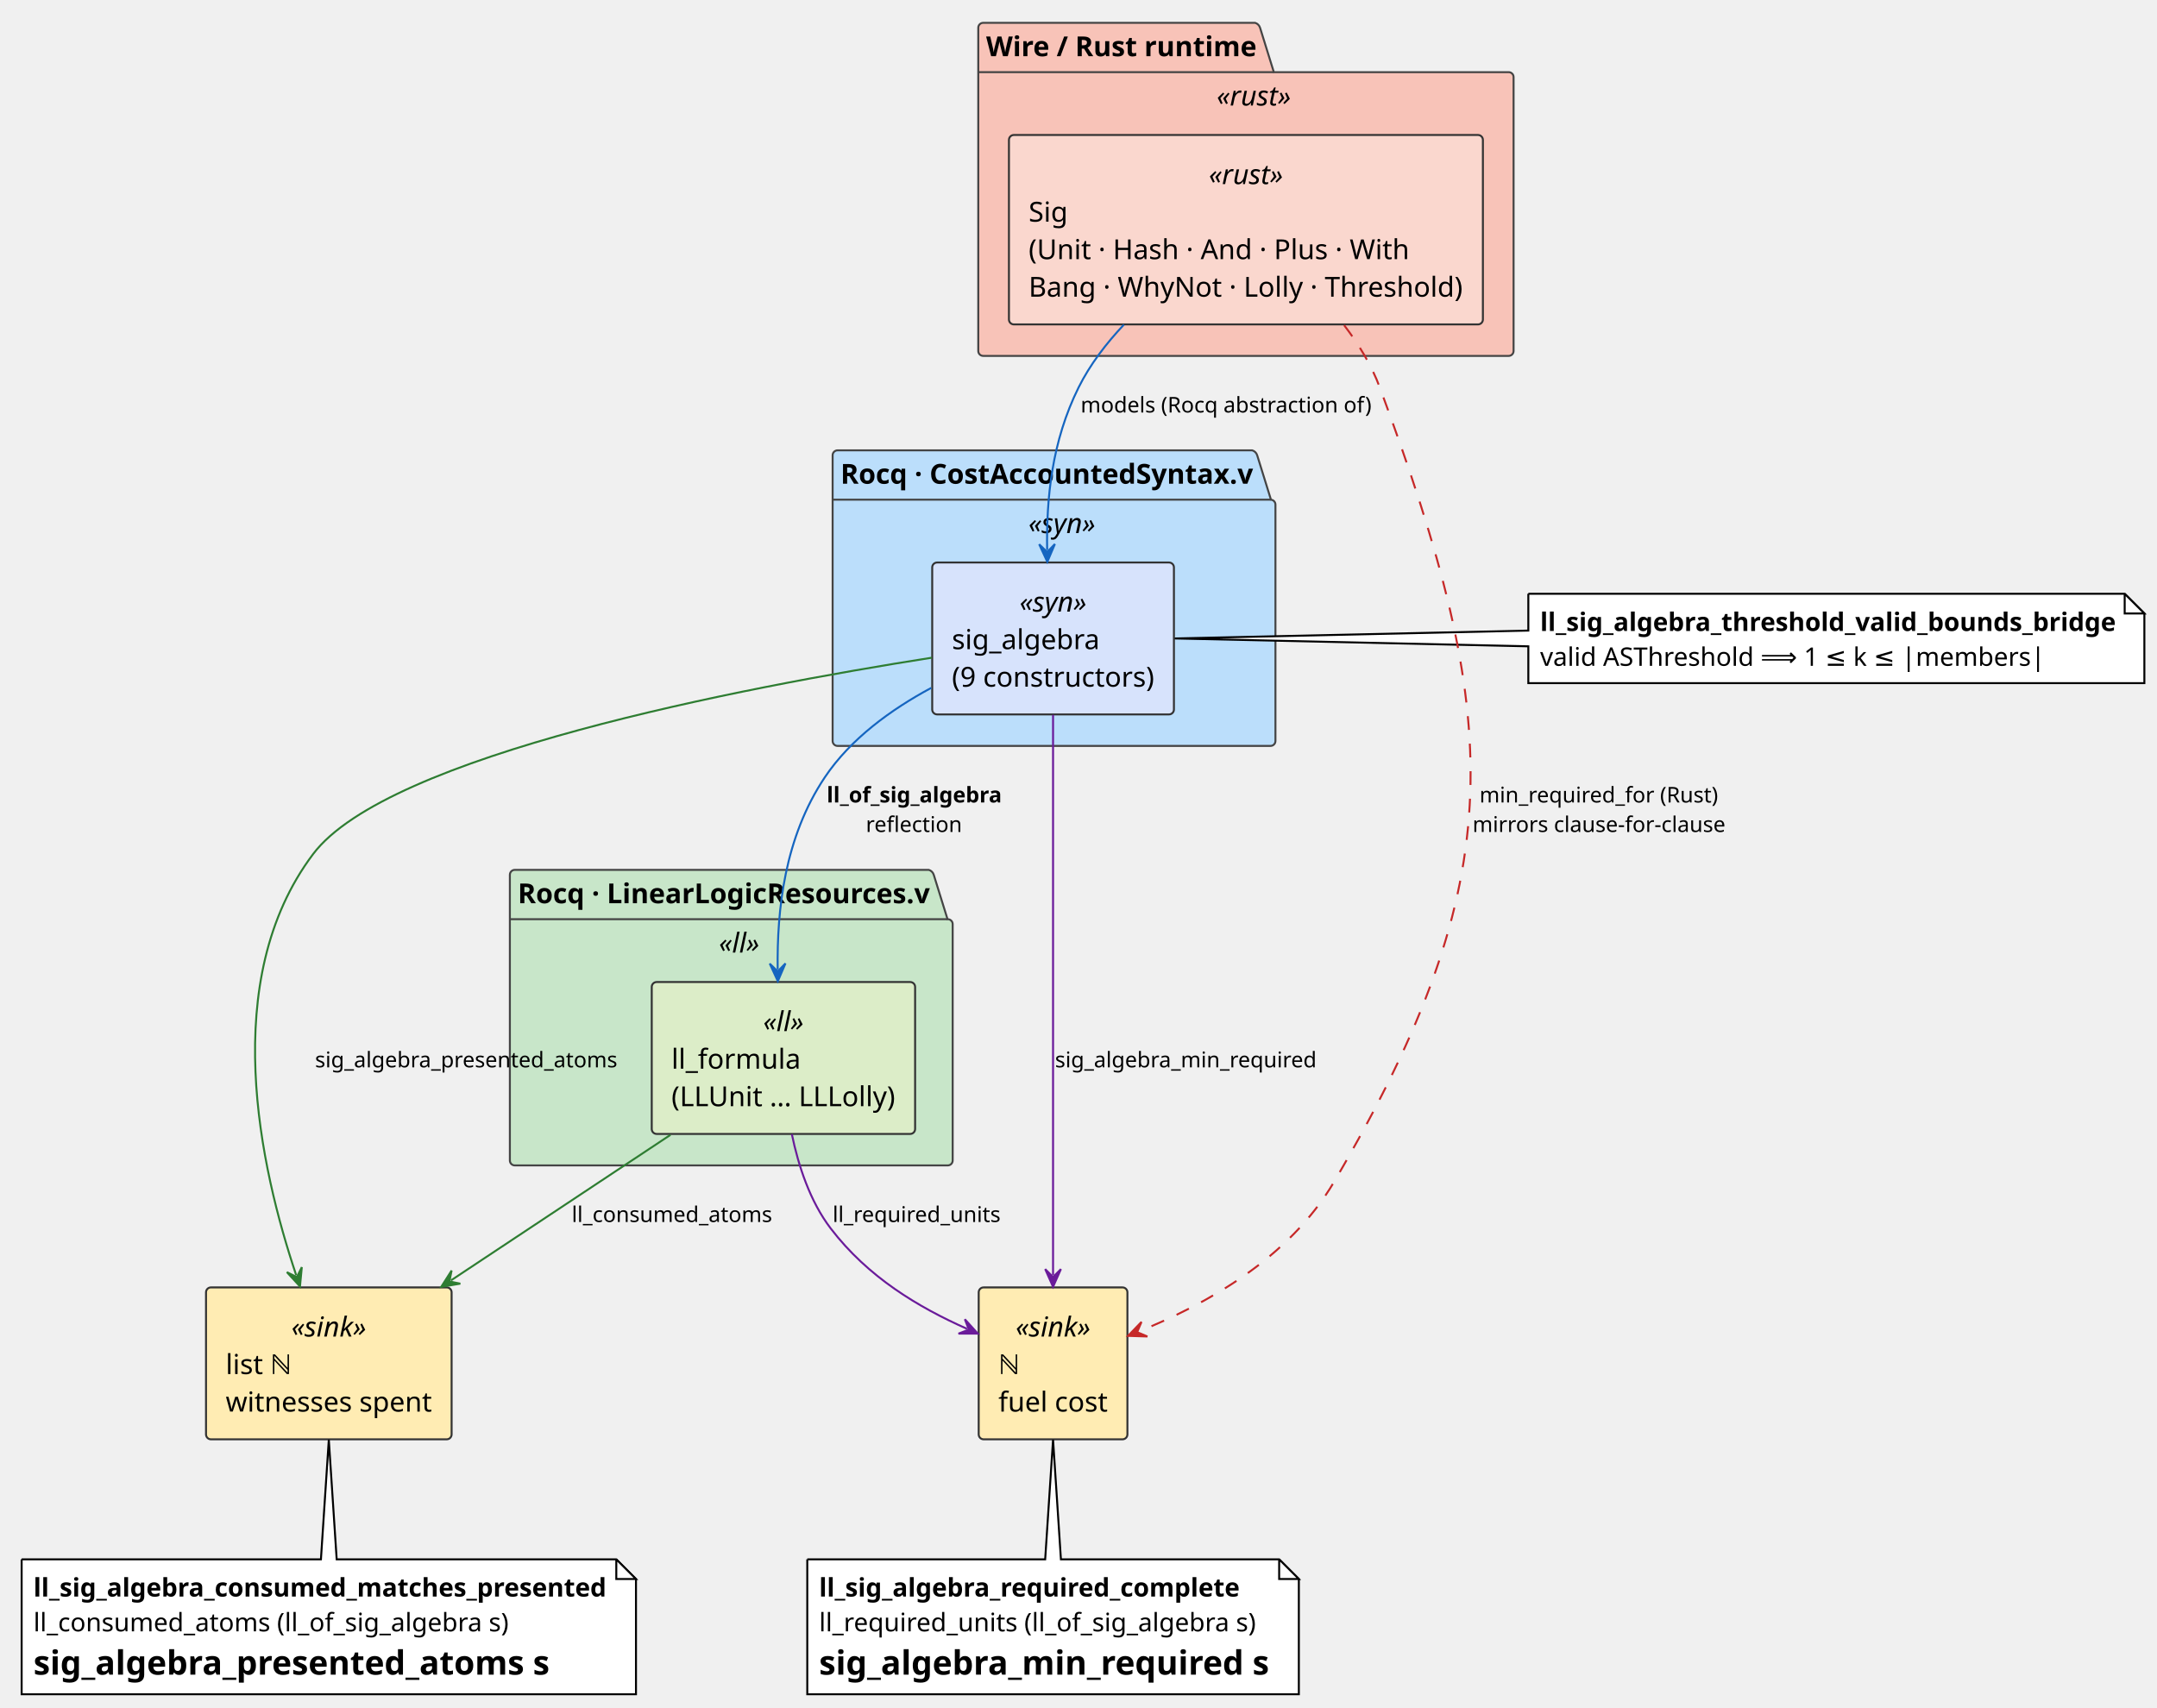
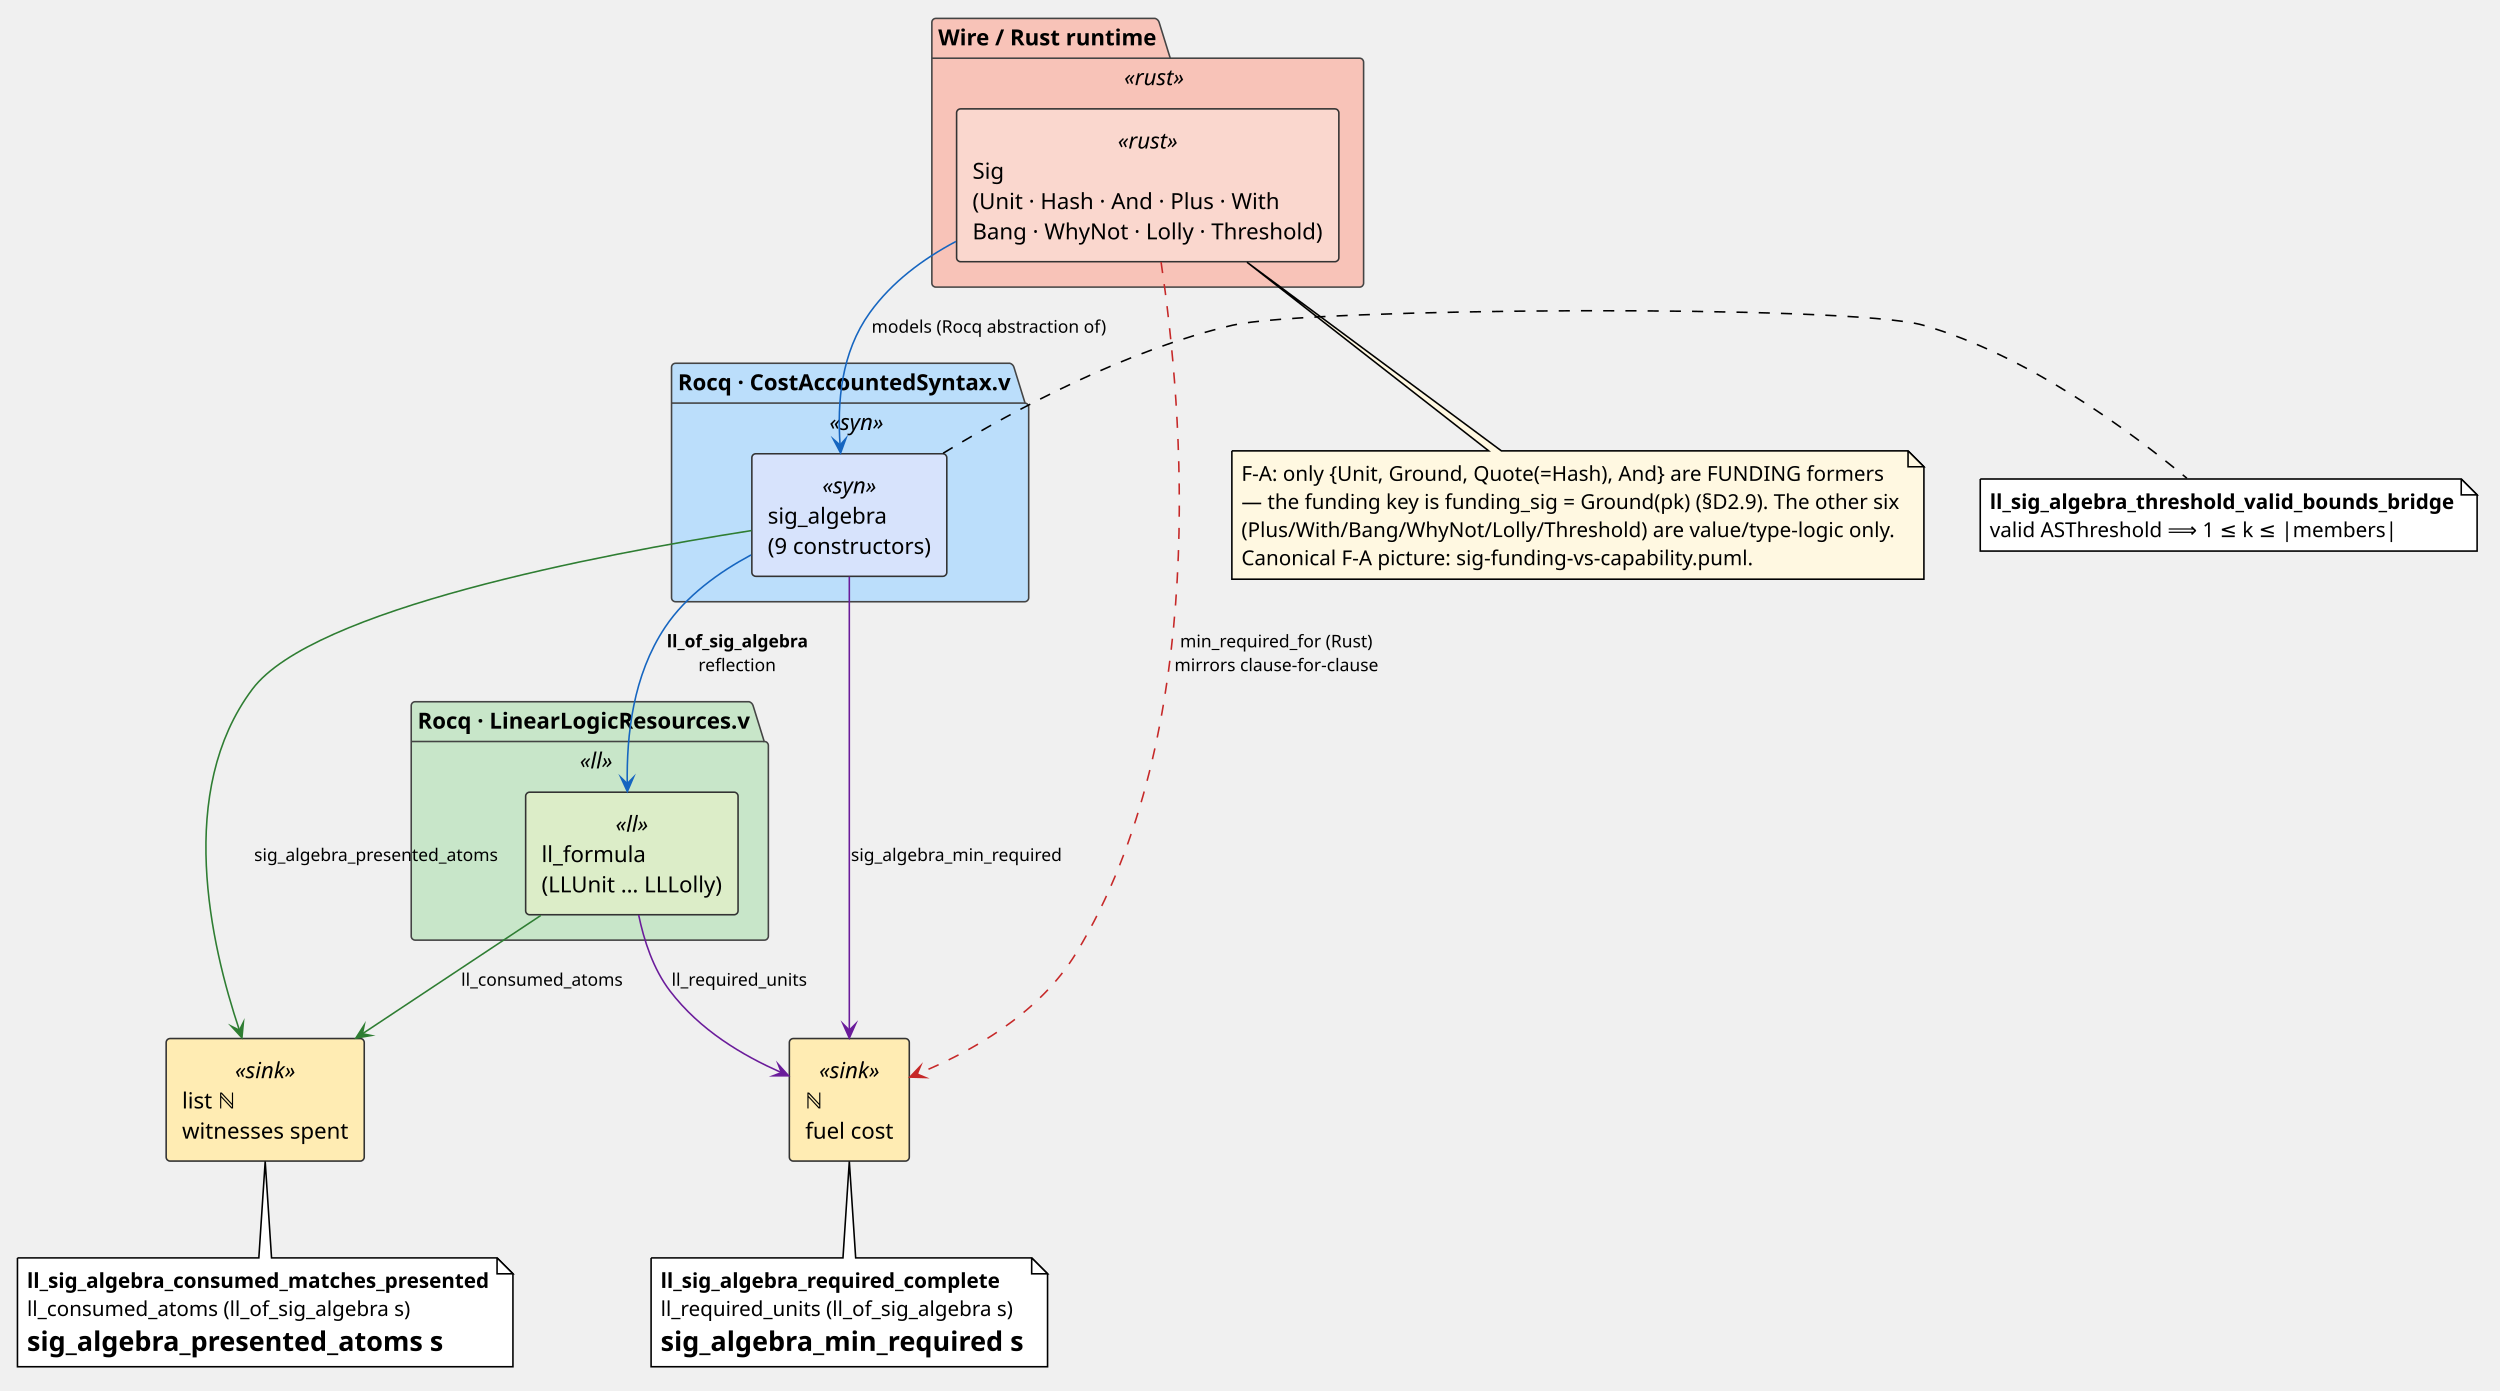
- <svg xmlns="http://www.w3.org/2000/svg" contentStyleType="text/css" data-diagram-type="DESCRIPTION" height="868px" preserveAspectRatio="none" style="width:1096px;height:868px;background:#FFFFFF;" version="1.1" viewBox="0 0 1096 868" width="1096px" zoomAndPan="magnify">
+ <svg xmlns="http://www.w3.org/2000/svg" contentStyleType="text/css" data-diagram-type="DESCRIPTION" height="876px" preserveAspectRatio="none" style="width:1575px;height:876px;background:#FFFFFF;" version="1.1" viewBox="0 0 1575 876" width="1575px" zoomAndPan="magnify">
  <defs />
  <g>
-     <g class="cluster" data-qualified-name="Wire . Rust runtime" data-source-line="30" id="ent0002">
-       <path d="M499.57,11.602 L637.755,11.602 A3.75,3.75 0 0 1 640.255,14.102 L647.255,36.67 L766.57,36.67 A2.5,2.5 0 0 1 769.07,39.17 L769.07,178.372 A2.5,2.5 0 0 1 766.57,180.872 L499.57,180.872 A2.5,2.5 0 0 1 497.07,178.372 L497.07,14.102 A2.5,2.5 0 0 1 499.57,11.602" fill="#F8C3B8" style="stroke:#444444;stroke-width:1;" />
-       <line style="stroke:#444444;stroke-width:1;" x1="497.07" x2="647.255" y1="36.67" y2="36.67" />
-       <text fill="#000000" font-family="Verdana" font-size="14" font-weight="bold" lengthAdjust="spacing" textLength="137.185" x="501.07" y="28.568">Wire / Rust runtime</text>
-       <text fill="#000000" font-family="Verdana" font-size="14" font-style="italic" lengthAdjust="spacing" textLength="37.73" x="618.205" y="53.636">«rust»</text>
+     <g class="cluster" data-qualified-name="Wire . Rust runtime" data-source-line="30" id="ent0001">
+       <path d="M589.57,11.602 L727.755,11.602 A3.75,3.75 0 0 1 730.255,14.102 L737.255,36.67 L856.57,36.67 A2.5,2.5 0 0 1 859.07,39.17 L859.07,178.372 A2.5,2.5 0 0 1 856.57,180.872 L589.57,180.872 A2.5,2.5 0 0 1 587.07,178.372 L587.07,14.102 A2.5,2.5 0 0 1 589.57,11.602" fill="#F8C3B8" style="stroke:#444444;stroke-width:1;" />
+       <line style="stroke:#444444;stroke-width:1;" x1="587.07" x2="737.255" y1="36.67" y2="36.67" />
+       <text fill="#000000" font-family="Verdana" font-size="14" font-weight="700" lengthAdjust="spacing" textLength="137.185" x="591.07" y="28.568">Wire / Rust runtime</text>
+       <text fill="#000000" font-family="Verdana" font-size="14" font-style="italic" lengthAdjust="spacing" textLength="37.73" x="708.205" y="53.636">«rust»</text>
    </g>
-     <g class="cluster" data-qualified-name="Rocq . CostAccountedSyntax.v" data-source-line="33" id="ent0004">
+     <g class="cluster" data-qualified-name="Rocq . CostAccountedSyntax.v" data-source-line="33" id="ent0003">
      <path d="M425.57,228.872 L636.289,228.872 A3.75,3.75 0 0 1 638.789,231.372 L645.789,253.94 L645.57,253.94 A2.5,2.5 0 0 1 648.07,256.44 L648.07,376.582 A2.5,2.5 0 0 1 645.57,379.082 L425.57,379.082 A2.5,2.5 0 0 1 423.07,376.582 L423.07,231.372 A2.5,2.5 0 0 1 425.57,228.872" fill="#BBDEFB" style="stroke:#444444;stroke-width:1;" />
      <line style="stroke:#444444;stroke-width:1;" x1="423.07" x2="645.789" y1="253.94" y2="253.94" />
-       <text fill="#000000" font-family="Verdana" font-size="14" font-weight="bold" lengthAdjust="spacing" textLength="209.719" x="427.07" y="245.838">Rocq · CostAccountedSyntax.v</text>
+       <text fill="#000000" font-family="Verdana" font-size="14" font-weight="700" lengthAdjust="spacing" textLength="209.719" x="427.07" y="245.838">Rocq · CostAccountedSyntax.v</text>
      <text fill="#000000" font-family="Verdana" font-size="14" font-style="italic" lengthAdjust="spacing" textLength="34.048" x="522.546" y="270.906">«syn»</text>
    </g>
-     <g class="cluster" data-qualified-name="Rocq . LinearLogicResources.v" data-source-line="36" id="ent0006">
+     <g class="cluster" data-qualified-name="Rocq . LinearLogicResources.v" data-source-line="36" id="ent0005">
      <path d="M261.57,442.082 L471.953,442.082 A3.75,3.75 0 0 1 474.453,444.582 L481.453,467.15 L481.57,467.15 A2.5,2.5 0 0 1 484.07,469.65 L484.07,589.782 A2.5,2.5 0 0 1 481.57,592.282 L261.57,592.282 A2.5,2.5 0 0 1 259.07,589.782 L259.07,444.582 A2.5,2.5 0 0 1 261.57,442.082" fill="#C8E6C9" style="stroke:#444444;stroke-width:1;" />
      <line style="stroke:#444444;stroke-width:1;" x1="259.07" x2="481.453" y1="467.15" y2="467.15" />
-       <text fill="#000000" font-family="Verdana" font-size="14" font-weight="bold" lengthAdjust="spacing" textLength="209.383" x="263.07" y="459.048">Rocq · LinearLogicResources.v</text>
+       <text fill="#000000" font-family="Verdana" font-size="14" font-weight="700" lengthAdjust="spacing" textLength="209.383" x="263.07" y="459.048">Rocq · LinearLogicResources.v</text>
      <text fill="#000000" font-family="Verdana" font-size="14" font-style="italic" lengthAdjust="spacing" textLength="20.58" x="365.28" y="484.116">«ll»</text>
    </g>
-     <g class="entity" data-qualified-name="Wire . Rust runtime.SIG" data-source-line="31" id="ent0003">
-       <rect fill="#FAD7CE" height="96.272" rx="2.5" ry="2.5" style="stroke:#333333;stroke-width:1;" width="240.821" x="512.66" y="68.602" />
-       <text fill="#000000" font-family="Verdana" font-size="14" font-style="italic" lengthAdjust="spacing" textLength="37.73" x="614.206" y="93.568">«rust»</text>
-       <text fill="#000000" font-family="Verdana" font-size="14" lengthAdjust="spacing" textLength="19.908" x="522.66" y="112.636">Sig</text>
-       <text fill="#000000" font-family="Verdana" font-size="14" lengthAdjust="spacing" textLength="193.451" x="522.66" y="131.704">(Unit · Hash · And · Plus · With</text>
-       <text fill="#000000" font-family="Verdana" font-size="14" lengthAdjust="spacing" textLength="220.821" x="522.66" y="150.772">Bang · WhyNot · Lolly · Threshold)</text>
+     <g class="entity" data-qualified-name="Wire . Rust runtime.SIG" data-source-line="31" id="ent0002">
+       <rect fill="#FAD7CE" height="96.272" rx="2.5" ry="2.5" style="stroke:#333333;stroke-width:1;" width="240.821" x="602.66" y="68.602" />
+       <text fill="#000000" font-family="Verdana" font-size="14" font-style="italic" lengthAdjust="spacing" textLength="37.73" x="704.206" y="93.568">«rust»</text>
+       <text fill="#000000" font-family="Verdana" font-size="14" lengthAdjust="spacing" textLength="19.908" x="612.66" y="112.636">Sig</text>
+       <text fill="#000000" font-family="Verdana" font-size="14" lengthAdjust="spacing" textLength="193.451" x="612.66" y="131.704">(Unit · Hash · And · Plus · With</text>
+       <text fill="#000000" font-family="Verdana" font-size="14" lengthAdjust="spacing" textLength="220.821" x="612.66" y="150.772">Bang · WhyNot · Lolly · Threshold)</text>
    </g>
-     <g class="entity" data-qualified-name="Rocq . CostAccountedSyntax.v.SA" data-source-line="34" id="ent0005">
+     <g class="entity" data-qualified-name="Rocq . CostAccountedSyntax.v.SA" data-source-line="34" id="ent0004">
      <rect fill="#D7E3FC" height="77.204" rx="2.5" ry="2.5" style="stroke:#333333;stroke-width:1;" width="122.816" x="473.67" y="285.872" />
      <text fill="#000000" font-family="Verdana" font-size="14" font-style="italic" lengthAdjust="spacing" textLength="34.048" x="518.054" y="310.838">«syn»</text>
      <text fill="#000000" font-family="Verdana" font-size="14" lengthAdjust="spacing" textLength="75.362" x="483.67" y="329.906">sig_algebra</text>
      <text fill="#000000" font-family="Verdana" font-size="14" lengthAdjust="spacing" textLength="102.816" x="483.67" y="348.974">(9 constructors)</text>
    </g>
-     <g class="entity" data-qualified-name="Rocq . LinearLogicResources.v.LLF" data-source-line="37" id="ent0007">
+     <g class="entity" data-qualified-name="Rocq . LinearLogicResources.v.LLF" data-source-line="37" id="ent0006">
      <rect fill="#DCEDC8" height="77.204" rx="2.5" ry="2.5" style="stroke:#333333;stroke-width:1;" width="133.82" x="331.16" y="499.082" />
      <text fill="#000000" font-family="Verdana" font-size="14" font-style="italic" lengthAdjust="spacing" textLength="20.58" x="387.78" y="524.048">«ll»</text>
      <text fill="#000000" font-family="Verdana" font-size="14" lengthAdjust="spacing" textLength="65.716" x="341.16" y="543.116">ll_formula</text>
      <text fill="#000000" font-family="Verdana" font-size="14" lengthAdjust="spacing" textLength="113.82" x="341.16" y="562.184">(LLUnit … LLLolly)</text>
    </g>
-     <g class="entity" data-qualified-name="COST" data-source-line="39" id="ent0008">
+     <g class="entity" data-qualified-name="COST" data-source-line="39" id="ent0007">
      <rect fill="#FFECB3" height="77.204" rx="2.5" ry="2.5" style="stroke:#333333;stroke-width:1;" width="75.566" x="497.29" y="654.282" />
      <text fill="#000000" font-family="Verdana" font-size="14" font-style="italic" lengthAdjust="spacing" textLength="38.052" x="516.047" y="679.248">«sink»</text>
      <text fill="#000000" font-family="Verdana" font-size="14" lengthAdjust="spacing" textLength="10.892" x="507.29" y="698.316">ℕ</text>
      <text fill="#000000" font-family="Verdana" font-size="14" lengthAdjust="spacing" textLength="55.566" x="507.29" y="717.384">fuel cost</text>
    </g>
-     <g class="entity" data-qualified-name="SPENT" data-source-line="40" id="ent0009">
+     <g class="entity" data-qualified-name="SPENT" data-source-line="40" id="ent0008">
      <rect fill="#FFECB3" height="77.204" rx="2.5" ry="2.5" style="stroke:#333333;stroke-width:1;" width="124.79" x="104.68" y="654.282" />
      <text fill="#000000" font-family="Verdana" font-size="14" font-style="italic" lengthAdjust="spacing" textLength="38.052" x="148.049" y="679.248">«sink»</text>
      <text fill="#000000" font-family="Verdana" font-size="14" lengthAdjust="spacing" textLength="33.516" x="114.68" y="698.316">list ℕ</text>
      <text fill="#000000" font-family="Verdana" font-size="14" lengthAdjust="spacing" textLength="104.79" x="114.68" y="717.384">witnesses spent</text>
    </g>
-     <g class="entity" data-qualified-name="GMN17" data-source-line="51" id="ent0018">
+     <g class="entity" data-qualified-name="GMN9" data-source-line="43" id="ent0010">
+       <path d="M776.08,284.062 L776.08,364.886 A0,0 0 0 0 776.08,364.886 L1212.066,364.886 A0,0 0 0 0 1212.066,364.886 L1212.066,294.062 L1202.066,284.062 L945.89,284.062 L785.59,165.202 L937.89,284.062 L776.08,284.062 A0,0 0 0 0 776.08,284.062" fill="#FFF8E1" style="stroke:#000000;stroke-width:1;" />
+       <path d="M1202.066,284.062 L1202.066,294.062 L1212.066,294.062 L1202.066,284.062" fill="#FFF8E1" style="stroke:#000000;stroke-width:1;" />
+       <text fill="#000000" font-family="Verdana" font-size="13" lengthAdjust="spacing" textLength="405.314" x="782.08" y="302.959">F-A: only {Unit, Ground, Quote(=Hash), And} are FUNDING formers</text>
+       <text fill="#000000" font-family="Verdana" font-size="13" lengthAdjust="spacing" textLength="414.986" x="782.08" y="320.665">— the funding key is funding_sig = Ground(pk) (§D2.9). The other six</text>
+       <text fill="#000000" font-family="Verdana" font-size="13" lengthAdjust="spacing" textLength="412.646" x="782.08" y="338.371">(Plus/With/Bang/WhyNot/Lolly/Threshold) are value/type-logic only.</text>
+       <text fill="#000000" font-family="Verdana" font-size="13" lengthAdjust="spacing" textLength="323.154" x="782.08" y="356.077">Canonical F-A picture: sig-funding-vs-capability.puml.</text>
+     </g>
+     <g class="entity" data-qualified-name="GMN19" data-source-line="58" id="ent0020">
      <path d="M410.19,792.482 L410.19,861.048 A0,0 0 0 0 410.19,861.048 L659.958,861.048 A0,0 0 0 0 659.958,861.048 L659.958,802.482 L649.958,792.482 L539.07,792.482 L535.07,731.682 L531.07,792.482 L410.19,792.482 A0,0 0 0 0 410.19,792.482" fill="#FFFFFF" style="stroke:#000000;stroke-width:1;" />
      <path d="M649.958,792.482 L649.958,802.482 L659.958,802.482 L649.958,792.482" fill="#FFFFFF" style="stroke:#000000;stroke-width:1;" />
-       <text fill="#000000" font-family="Verdana" font-size="13" font-weight="bold" lengthAdjust="spacing" textLength="213.876" x="416.19" y="811.379">ll_sig_algebra_required_complete</text>
+       <text fill="#000000" font-family="Verdana" font-size="13" font-weight="700" lengthAdjust="spacing" textLength="213.876" x="416.19" y="811.379">ll_sig_algebra_required_complete</text>
      <text fill="#000000" font-family="Verdana" font-size="13" lengthAdjust="spacing" textLength="222.729" x="416.19" y="829.085">ll_required_units (ll_of_sig_algebra s)</text>
-       <text fill="#000000" font-family="Verdana" font-size="17" font-weight="bold" lengthAdjust="spacing" textLength="228.768" x="416.19" y="851.067">sig_algebra_min_required s</text>
+       <text fill="#000000" font-family="Verdana" font-size="17" font-weight="700" lengthAdjust="spacing" textLength="228.768" x="416.19" y="851.067">sig_algebra_min_required s</text>
    </g>
-     <g class="entity" data-qualified-name="GMN20" data-source-line="56" id="ent0021">
+     <g class="entity" data-qualified-name="GMN22" data-source-line="63" id="ent0023">
      <path d="M11,792.482 L11,861.048 A0,0 0 0 0 11,861.048 L323.148,861.048 A0,0 0 0 0 323.148,861.048 L323.148,802.482 L313.148,792.482 L171.07,792.482 L167.07,731.682 L163.07,792.482 L11,792.482 A0,0 0 0 0 11,792.482" fill="#FFFFFF" style="stroke:#000000;stroke-width:1;" />
      <path d="M313.148,792.482 L313.148,802.482 L323.148,802.482 L313.148,792.482" fill="#FFFFFF" style="stroke:#000000;stroke-width:1;" />
-       <text fill="#000000" font-family="Verdana" font-size="13" font-weight="bold" lengthAdjust="spacing" textLength="291.148" x="17" y="811.379">ll_sig_algebra_consumed_matches_presented</text>
+       <text fill="#000000" font-family="Verdana" font-size="13" font-weight="700" lengthAdjust="spacing" textLength="291.148" x="17" y="811.379">ll_sig_algebra_consumed_matches_presented</text>
      <text fill="#000000" font-family="Verdana" font-size="13" lengthAdjust="spacing" textLength="241.722" x="17" y="829.085">ll_consumed_atoms (ll_of_sig_algebra s)</text>
-       <text fill="#000000" font-family="Verdana" font-size="17" font-weight="bold" lengthAdjust="spacing" textLength="262.734" x="17" y="851.067">sig_algebra_presented_atoms s</text>
+       <text fill="#000000" font-family="Verdana" font-size="17" font-weight="700" lengthAdjust="spacing" textLength="262.734" x="17" y="851.067">sig_algebra_presented_atoms s</text>
    </g>
-     <g class="entity" data-qualified-name="GMN23" data-source-line="61" id="ent0024">
-       <path d="M776.56,301.772 L776.56,320.472 L596.87,324.472 L776.56,328.472 L776.56,347.184 A0,0 0 0 0 776.56,347.184 L1089.579,347.184 A0,0 0 0 0 1089.579,347.184 L1089.579,311.772 L1079.579,301.772 L776.56,301.772 A0,0 0 0 0 776.56,301.772" fill="#FFFFFF" style="stroke:#000000;stroke-width:1;" />
-       <path d="M1079.579,301.772 L1079.579,311.772 L1089.579,311.772 L1079.579,301.772" fill="#FFFFFF" style="stroke:#000000;stroke-width:1;" />
-       <text fill="#000000" font-family="Verdana" font-size="13" font-weight="bold" lengthAdjust="spacing" textLength="292.019" x="782.56" y="320.669">ll_sig_algebra_threshold_valid_bounds_bridge</text>
-       <text fill="#000000" font-family="Verdana" font-size="13" lengthAdjust="spacing" textLength="256.833" x="782.56" y="338.375">valid ASThreshold ⟹ 1 ≤ k ≤ |members|</text>
+     <g class="entity" data-qualified-name="GMN25" data-source-line="68" id="ent0026">
+       <path d="M1247.56,301.772 L1247.56,347.184 L1560.579,347.184 L1560.579,311.772 L1550.579,301.772 L1247.56,301.772" fill="#FFFFFF" style="stroke:#000000;stroke-width:1;" />
+       <path d="M1550.579,301.772 L1550.579,311.772 L1560.579,311.772 L1550.579,301.772" fill="#FFFFFF" style="stroke:#000000;stroke-width:1;" />
+       <text fill="#000000" font-family="Verdana" font-size="13" font-weight="700" lengthAdjust="spacing" textLength="292.019" x="1253.56" y="320.669">ll_sig_algebra_threshold_valid_bounds_bridge</text>
+       <text fill="#000000" font-family="Verdana" font-size="13" lengthAdjust="spacing" textLength="256.833" x="1253.56" y="338.375">valid ASThreshold ⟹ 1 ≤ k ≤ |members|</text>
    </g>
-     <g class="link" data-entity-1="ent0003" data-entity-2="ent0005" data-link-type="dependency" data-source-line="42" id="lnk10">
-       <path d="M571.06,165.012 C562.01,174.602 553.82,185.322 548.07,196.872 C534.39,224.372 531.644,253.333 532.064,279.543" fill="none" id="SIG-to-SA" style="stroke:#1565C0;stroke-width:1;" />
-       <polygon fill="#1565C0" points="532.16,285.542,536.015,276.479,532.08,280.543,528.016,276.607,532.16,285.542" style="stroke:#1565C0;stroke-width:1;" />
+     <g class="link" data-entity-1="ent0002" data-entity-2="ent0004" data-link-type="dependency" data-source-line="49" id="lnk12">
+       <path d="M602.22,152.132 C581.26,163.232 561.81,177.802 548.07,196.872 C529.8,222.242 527.426,253.253 529.245,280.393" fill="none" id="SIG-to-SA" style="stroke:#1565C0;stroke-width:1;" />
+       <polygon fill="#1565C0" points="529.58,285.382,532.969,276.135,529.245,280.393,524.987,276.67,529.58,285.382" style="stroke:#1565C0;stroke-width:1;stroke-linejoin:miter;stroke-miterlimit:10;" />
      <text fill="#000000" font-family="Verdana" font-size="11" lengthAdjust="spacing" textLength="147.608" x="549.07" y="209.631">models (Rocq abstraction of)</text>
    </g>
-     <g class="link" data-entity-1="ent0003" data-entity-2="ent0008" data-link-type="dependency" data-source-line="43" id="lnk11">
-       <path d="M682.98,165.282 C690.39,174.972 696.92,185.662 701.07,196.872 C763.48,365.262 768.89,445.352 678.07,600.282 C654.89,639.832 612.67,662.876 578.73,676.646" fill="none" id="SIG-to-COST" style="stroke:#C62828;stroke-width:1;stroke-dasharray:7,7;" />
-       <polygon fill="#C62828" points="573.17,678.902,583.014,679.225,577.803,677.022,580.006,671.812,573.17,678.902" style="stroke:#C62828;stroke-width:1;" />
-       <text fill="#000000" font-family="Verdana" font-size="11" lengthAdjust="spacing" textLength="121.67" x="751.745" y="407.841">min_required_for (Rust)</text>
-       <text fill="#000000" font-family="Verdana" font-size="11" lengthAdjust="spacing" textLength="128.721" x="748.22" y="422.823">mirrors clause-for-clause</text>
+     <g class="link" data-entity-1="ent0002" data-entity-2="ent0007" data-link-type="dependency" data-source-line="50" id="lnk13">
+       <path d="M731.48,165.112 C745.13,256.702 762.76,461.232 678.07,600.282 C654.3,639.312 611.511,662.753 577.811,676.673" fill="none" id="SIG-to-COST" style="stroke:#C62828;stroke-width:1;stroke-dasharray:7,7;" />
+       <polygon fill="#C62828" points="573.19,678.582,583.035,678.843,577.811,676.673,579.981,671.449,573.19,678.582" style="stroke:#C62828;stroke-width:1;stroke-linejoin:miter;stroke-miterlimit:10;" />
+       <text fill="#000000" font-family="Verdana" font-size="11" lengthAdjust="spacing" textLength="121.67" x="743.415" y="407.841">min_required_for (Rust)</text>
+       <text fill="#000000" font-family="Verdana" font-size="11" lengthAdjust="spacing" textLength="128.721" x="739.89" y="422.823">mirrors clause-for-clause</text>
    </g>
-     <g class="link" data-entity-1="ent0005" data-entity-2="ent0007" data-link-type="dependency" data-source-line="44" id="lnk12">
-       <path d="M473.18,349.592 C452.88,360.502 432.18,375.452 419.07,395.082 C398.65,425.662 394.739,462.212 395.149,492.673" fill="none" id="SA-to-LLF" style="stroke:#1565C0;stroke-width:1;" />
-       <polygon fill="#1565C0" points="395.23,498.672,399.108,489.619,395.163,493.672,391.109,489.727,395.23,498.672" style="stroke:#1565C0;stroke-width:1;" />
-       <text fill="#000000" font-family="Verdana" font-size="11" font-weight="bold" lengthAdjust="spacing" textLength="88.857" x="420.07" y="407.841">ll_of_sig_algebra</text>
+     <g class="link" data-entity-1="ent0004" data-entity-2="ent0006" data-link-type="dependency" data-source-line="51" id="lnk14">
+       <path d="M473.18,349.592 C452.88,360.502 432.18,375.452 419.07,395.082 C398.65,425.662 394.753,463.212 395.163,493.672" fill="none" id="SA-to-LLF" style="stroke:#1565C0;stroke-width:1;" />
+       <polygon fill="#1565C0" points="395.23,498.672,399.108,489.619,395.163,493.672,391.109,489.727,395.23,498.672" style="stroke:#1565C0;stroke-width:1;stroke-linejoin:miter;stroke-miterlimit:10;" />
+       <text fill="#000000" font-family="Verdana" font-size="11" font-weight="700" lengthAdjust="spacing" textLength="88.857" x="420.07" y="407.841">ll_of_sig_algebra</text>
      <text fill="#000000" font-family="Verdana" font-size="11" lengthAdjust="spacing" textLength="49.115" x="439.941" y="422.823">reflection</text>
    </g>
-     <g class="link" data-entity-1="ent0005" data-entity-2="ent0008" data-link-type="dependency" data-source-line="45" id="lnk13">
-       <path d="M535.07,363.312 C535.07,433.612 535.07,577.632 535.07,647.982" fill="none" id="SA-to-COST" style="stroke:#6A1B9A;stroke-width:1;" />
-       <polygon fill="#6A1B9A" points="535.07,653.982,539.07,644.982,535.07,648.982,531.07,644.982,535.07,653.982" style="stroke:#6A1B9A;stroke-width:1;" />
+     <g class="link" data-entity-1="ent0004" data-entity-2="ent0007" data-link-type="dependency" data-source-line="52" id="lnk15">
+       <path d="M535.07,363.312 C535.07,433.612 535.07,578.632 535.07,648.982" fill="none" id="SA-to-COST" style="stroke:#6A1B9A;stroke-width:1;" />
+       <polygon fill="#6A1B9A" points="535.07,653.982,539.07,644.982,535.07,648.982,531.07,644.982,535.07,653.982" style="stroke:#6A1B9A;stroke-width:1;stroke-linejoin:miter;stroke-miterlimit:10;" />
      <text fill="#000000" font-family="Verdana" font-size="11" lengthAdjust="spacing" textLength="133.561" x="536.07" y="542.441">sig_algebra_min_required</text>
    </g>
-     <g class="link" data-entity-1="ent0007" data-entity-2="ent0008" data-link-type="dependency" data-source-line="46" id="lnk14">
-       <path d="M402.35,576.422 C405.67,592.442 411.58,610.542 422.07,624.282 C441.09,649.172 466.637,664.345 491.367,675.335" fill="none" id="LLF-to-COST" style="stroke:#6A1B9A;stroke-width:1;" />
-       <polygon fill="#6A1B9A" points="496.85,677.772,490.25,670.462,492.281,675.741,487.001,677.772,496.85,677.772" style="stroke:#6A1B9A;stroke-width:1;" />
+     <g class="link" data-entity-1="ent0006" data-entity-2="ent0007" data-link-type="dependency" data-source-line="53" id="lnk16">
+       <path d="M402.35,576.422 C405.67,592.442 411.58,610.542 422.07,624.282 C441.09,649.172 467.551,664.751 492.281,675.741" fill="none" id="LLF-to-COST" style="stroke:#6A1B9A;stroke-width:1;" />
+       <polygon fill="#6A1B9A" points="496.85,677.772,490.25,670.462,492.281,675.741,487.001,677.772,496.85,677.772" style="stroke:#6A1B9A;stroke-width:1;stroke-linejoin:miter;stroke-miterlimit:10;" />
      <text fill="#000000" font-family="Verdana" font-size="11" lengthAdjust="spacing" textLength="85.777" x="423.07" y="621.041">ll_required_units</text>
    </g>
-     <g class="link" data-entity-1="ent0005" data-entity-2="ent0009" data-link-type="dependency" data-source-line="47" id="lnk15">
-       <path d="M473.46,334.252 C376.87,349.412 196.9,383.782 159.07,434.082 C110.76,498.322 132.223,593.533 150.513,648.103" fill="none" id="SA-to-SPENT" style="stroke:#2E7D32;stroke-width:1;" />
-       <polygon fill="#2E7D32" points="152.42,653.792,153.352,643.987,150.831,649.051,145.767,646.53,152.42,653.792" style="stroke:#2E7D32;stroke-width:1;" />
+     <g class="link" data-entity-1="ent0004" data-entity-2="ent0008" data-link-type="dependency" data-source-line="54" id="lnk17">
+       <path d="M473.46,334.252 C376.87,349.412 196.9,383.782 159.07,434.082 C110.76,498.322 132.541,594.481 150.831,649.051" fill="none" id="SA-to-SPENT" style="stroke:#2E7D32;stroke-width:1;" />
+       <polygon fill="#2E7D32" points="152.42,653.792,153.352,643.987,150.831,649.051,145.767,646.53,152.42,653.792" style="stroke:#2E7D32;stroke-width:1;stroke-linejoin:miter;stroke-miterlimit:10;" />
      <text fill="#000000" font-family="Verdana" font-size="11" lengthAdjust="spacing" textLength="154.054" x="160.07" y="542.441">sig_algebra_presented_atoms</text>
    </g>
-     <g class="link" data-entity-1="ent0007" data-entity-2="ent0009" data-link-type="dependency" data-source-line="48" id="lnk16">
-       <path d="M340.68,576.752 C305.13,600.322 264.66,627.155 229.18,650.695" fill="none" id="LLF-to-SPENT" style="stroke:#2E7D32;stroke-width:1;" />
-       <polygon fill="#2E7D32" points="224.18,654.012,233.891,652.369,228.346,651.248,229.468,645.703,224.18,654.012" style="stroke:#2E7D32;stroke-width:1;" />
+     <g class="link" data-entity-1="ent0006" data-entity-2="ent0008" data-link-type="dependency" data-source-line="55" id="lnk18">
+       <path d="M340.68,576.752 C305.13,600.322 263.826,627.708 228.346,651.248" fill="none" id="LLF-to-SPENT" style="stroke:#2E7D32;stroke-width:1;" />
+       <polygon fill="#2E7D32" points="224.18,654.012,233.891,652.369,228.346,651.248,229.468,645.703,224.18,654.012" style="stroke:#2E7D32;stroke-width:1;stroke-linejoin:miter;stroke-miterlimit:10;" />
      <text fill="#000000" font-family="Verdana" font-size="11" lengthAdjust="spacing" textLength="101.848" x="290.5" y="621.041">ll_consumed_atoms</text>
+     </g>
+     <g class="link" data-entity-1="ent0004" data-entity-2="ent0026" data-link-type="association" data-source-line="68" id="lnk27">
+       <path d="M594.17,285.532 C641.34,256.902 710.29,220.392 776.57,204.872 C823.64,193.862 1165.1,191.612 1211.57,204.872 C1277.41,223.662 1342.68,272.162 1377.74,301.302" fill="none" id="SA-GMN25" style="stroke:#000000;stroke-width:1;stroke-dasharray:7,7;" />
    </g>
  </g>
</svg>
